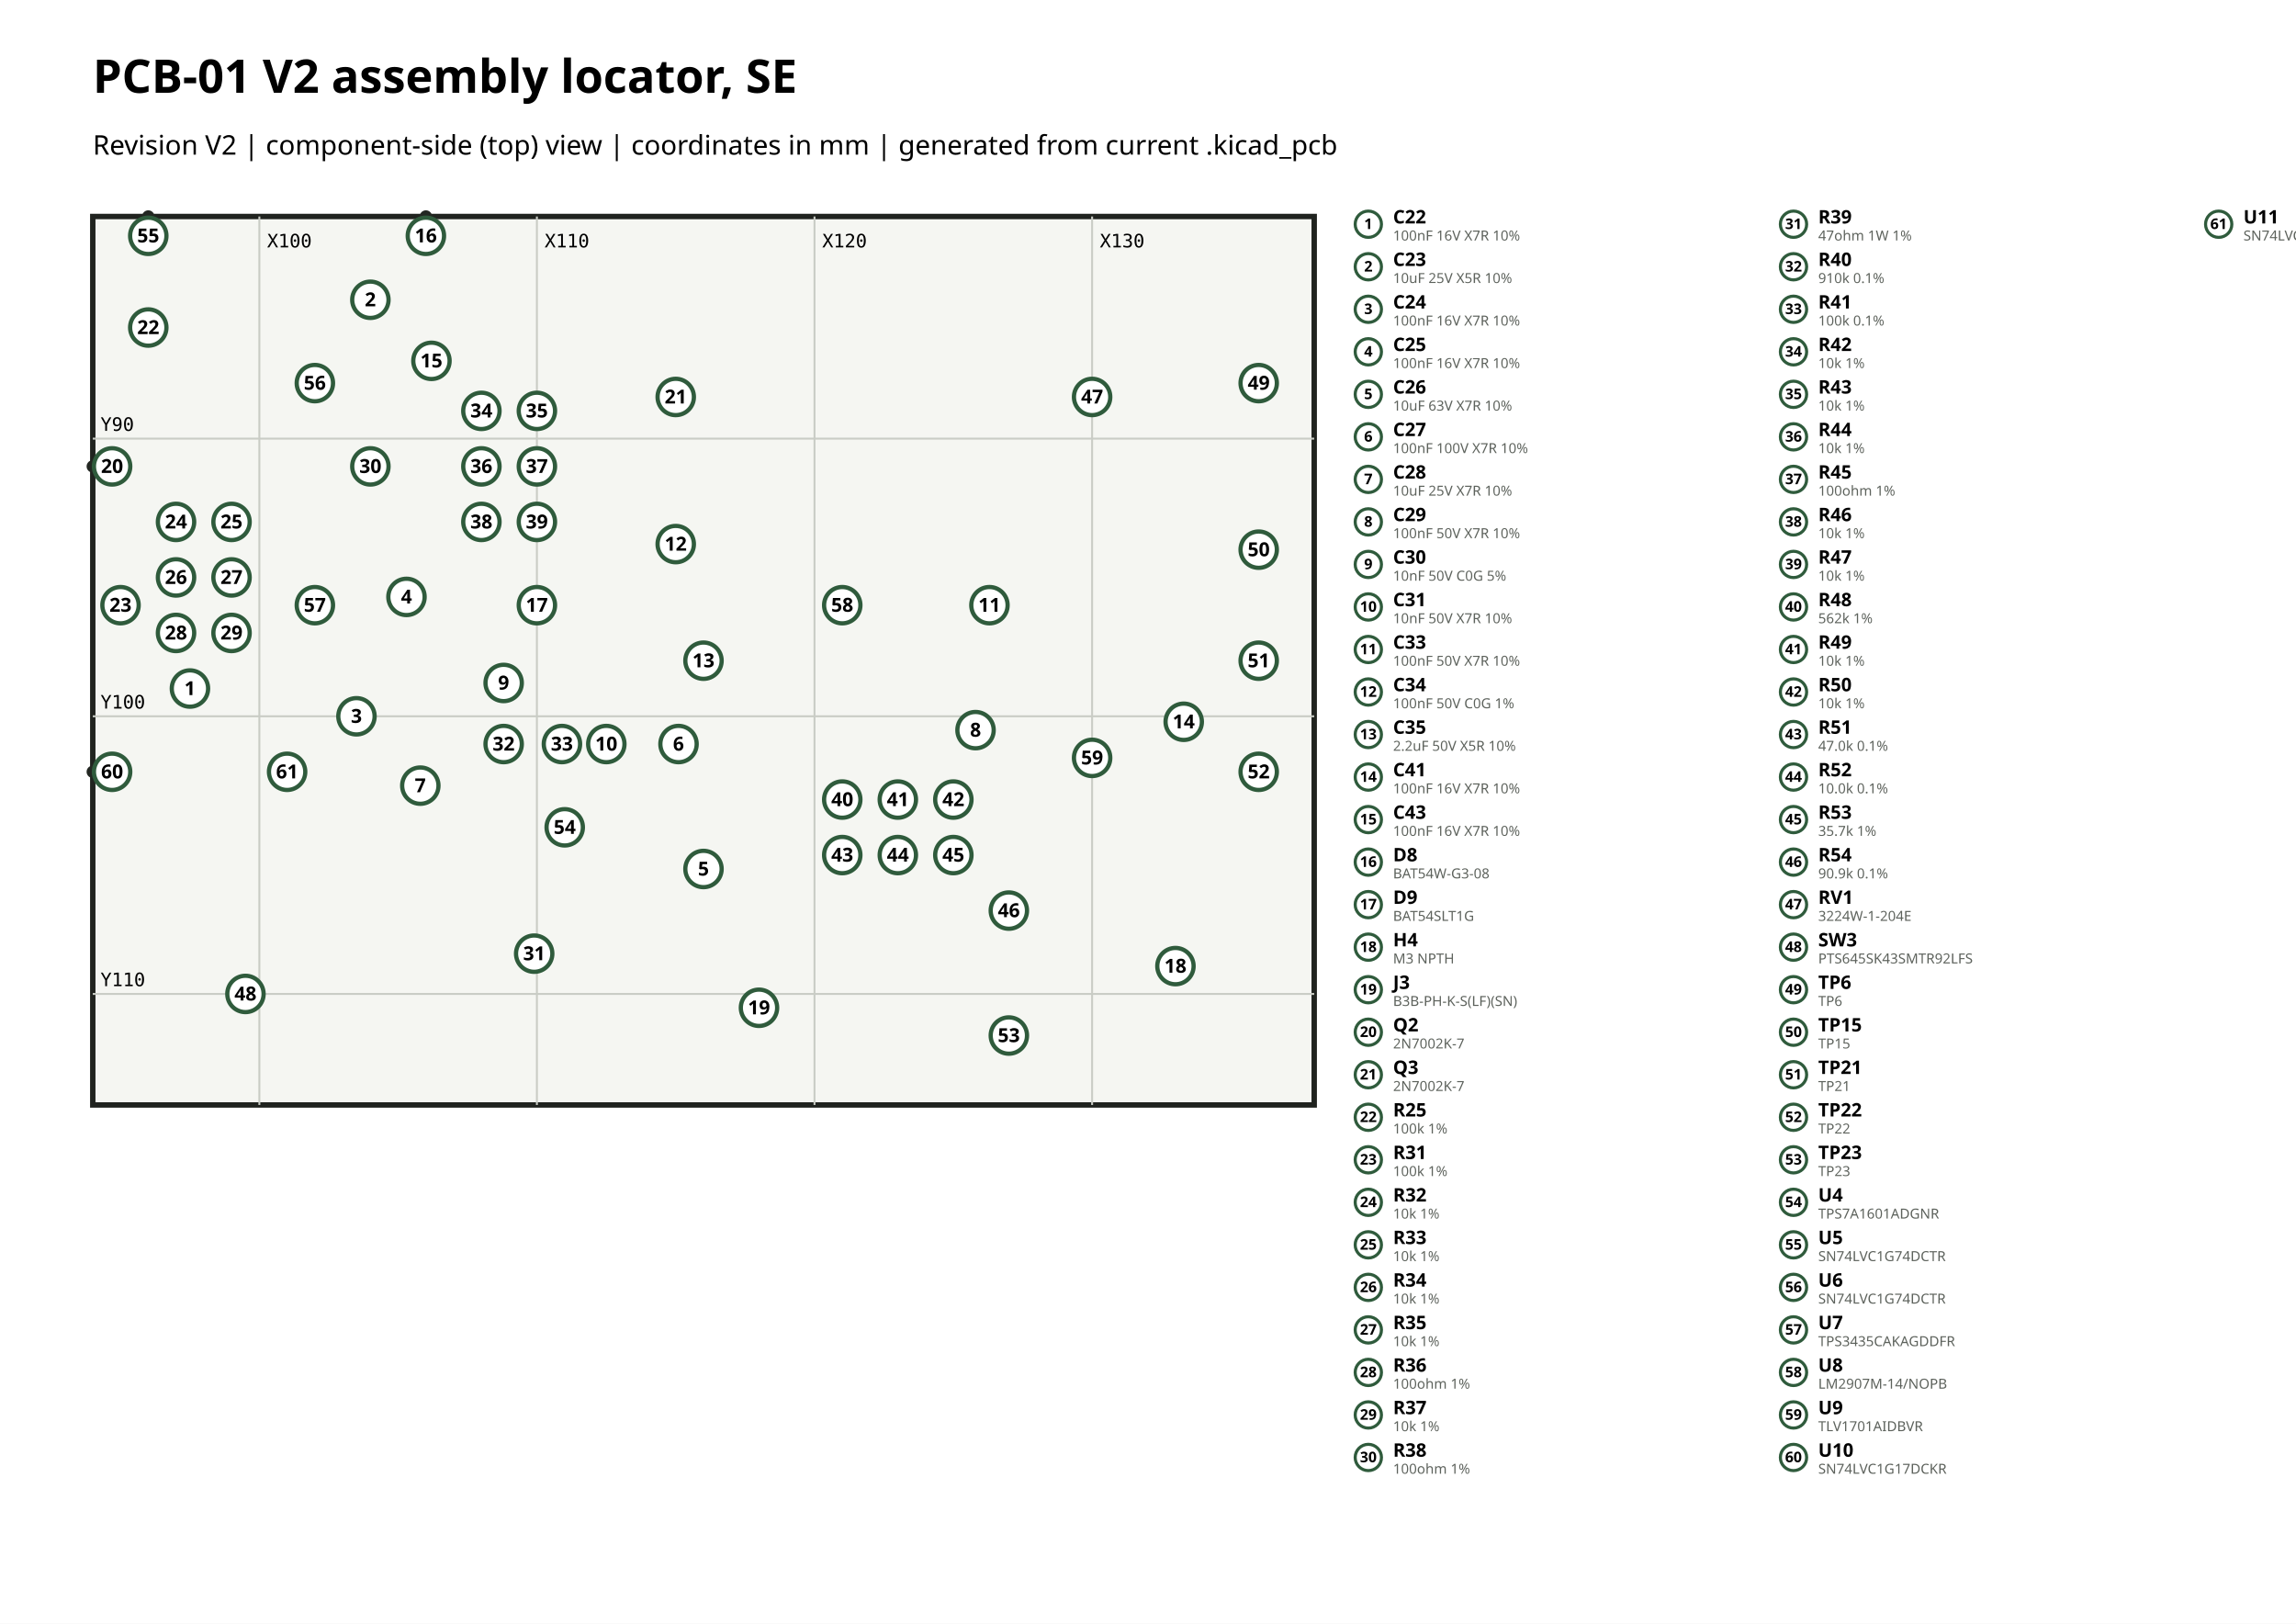
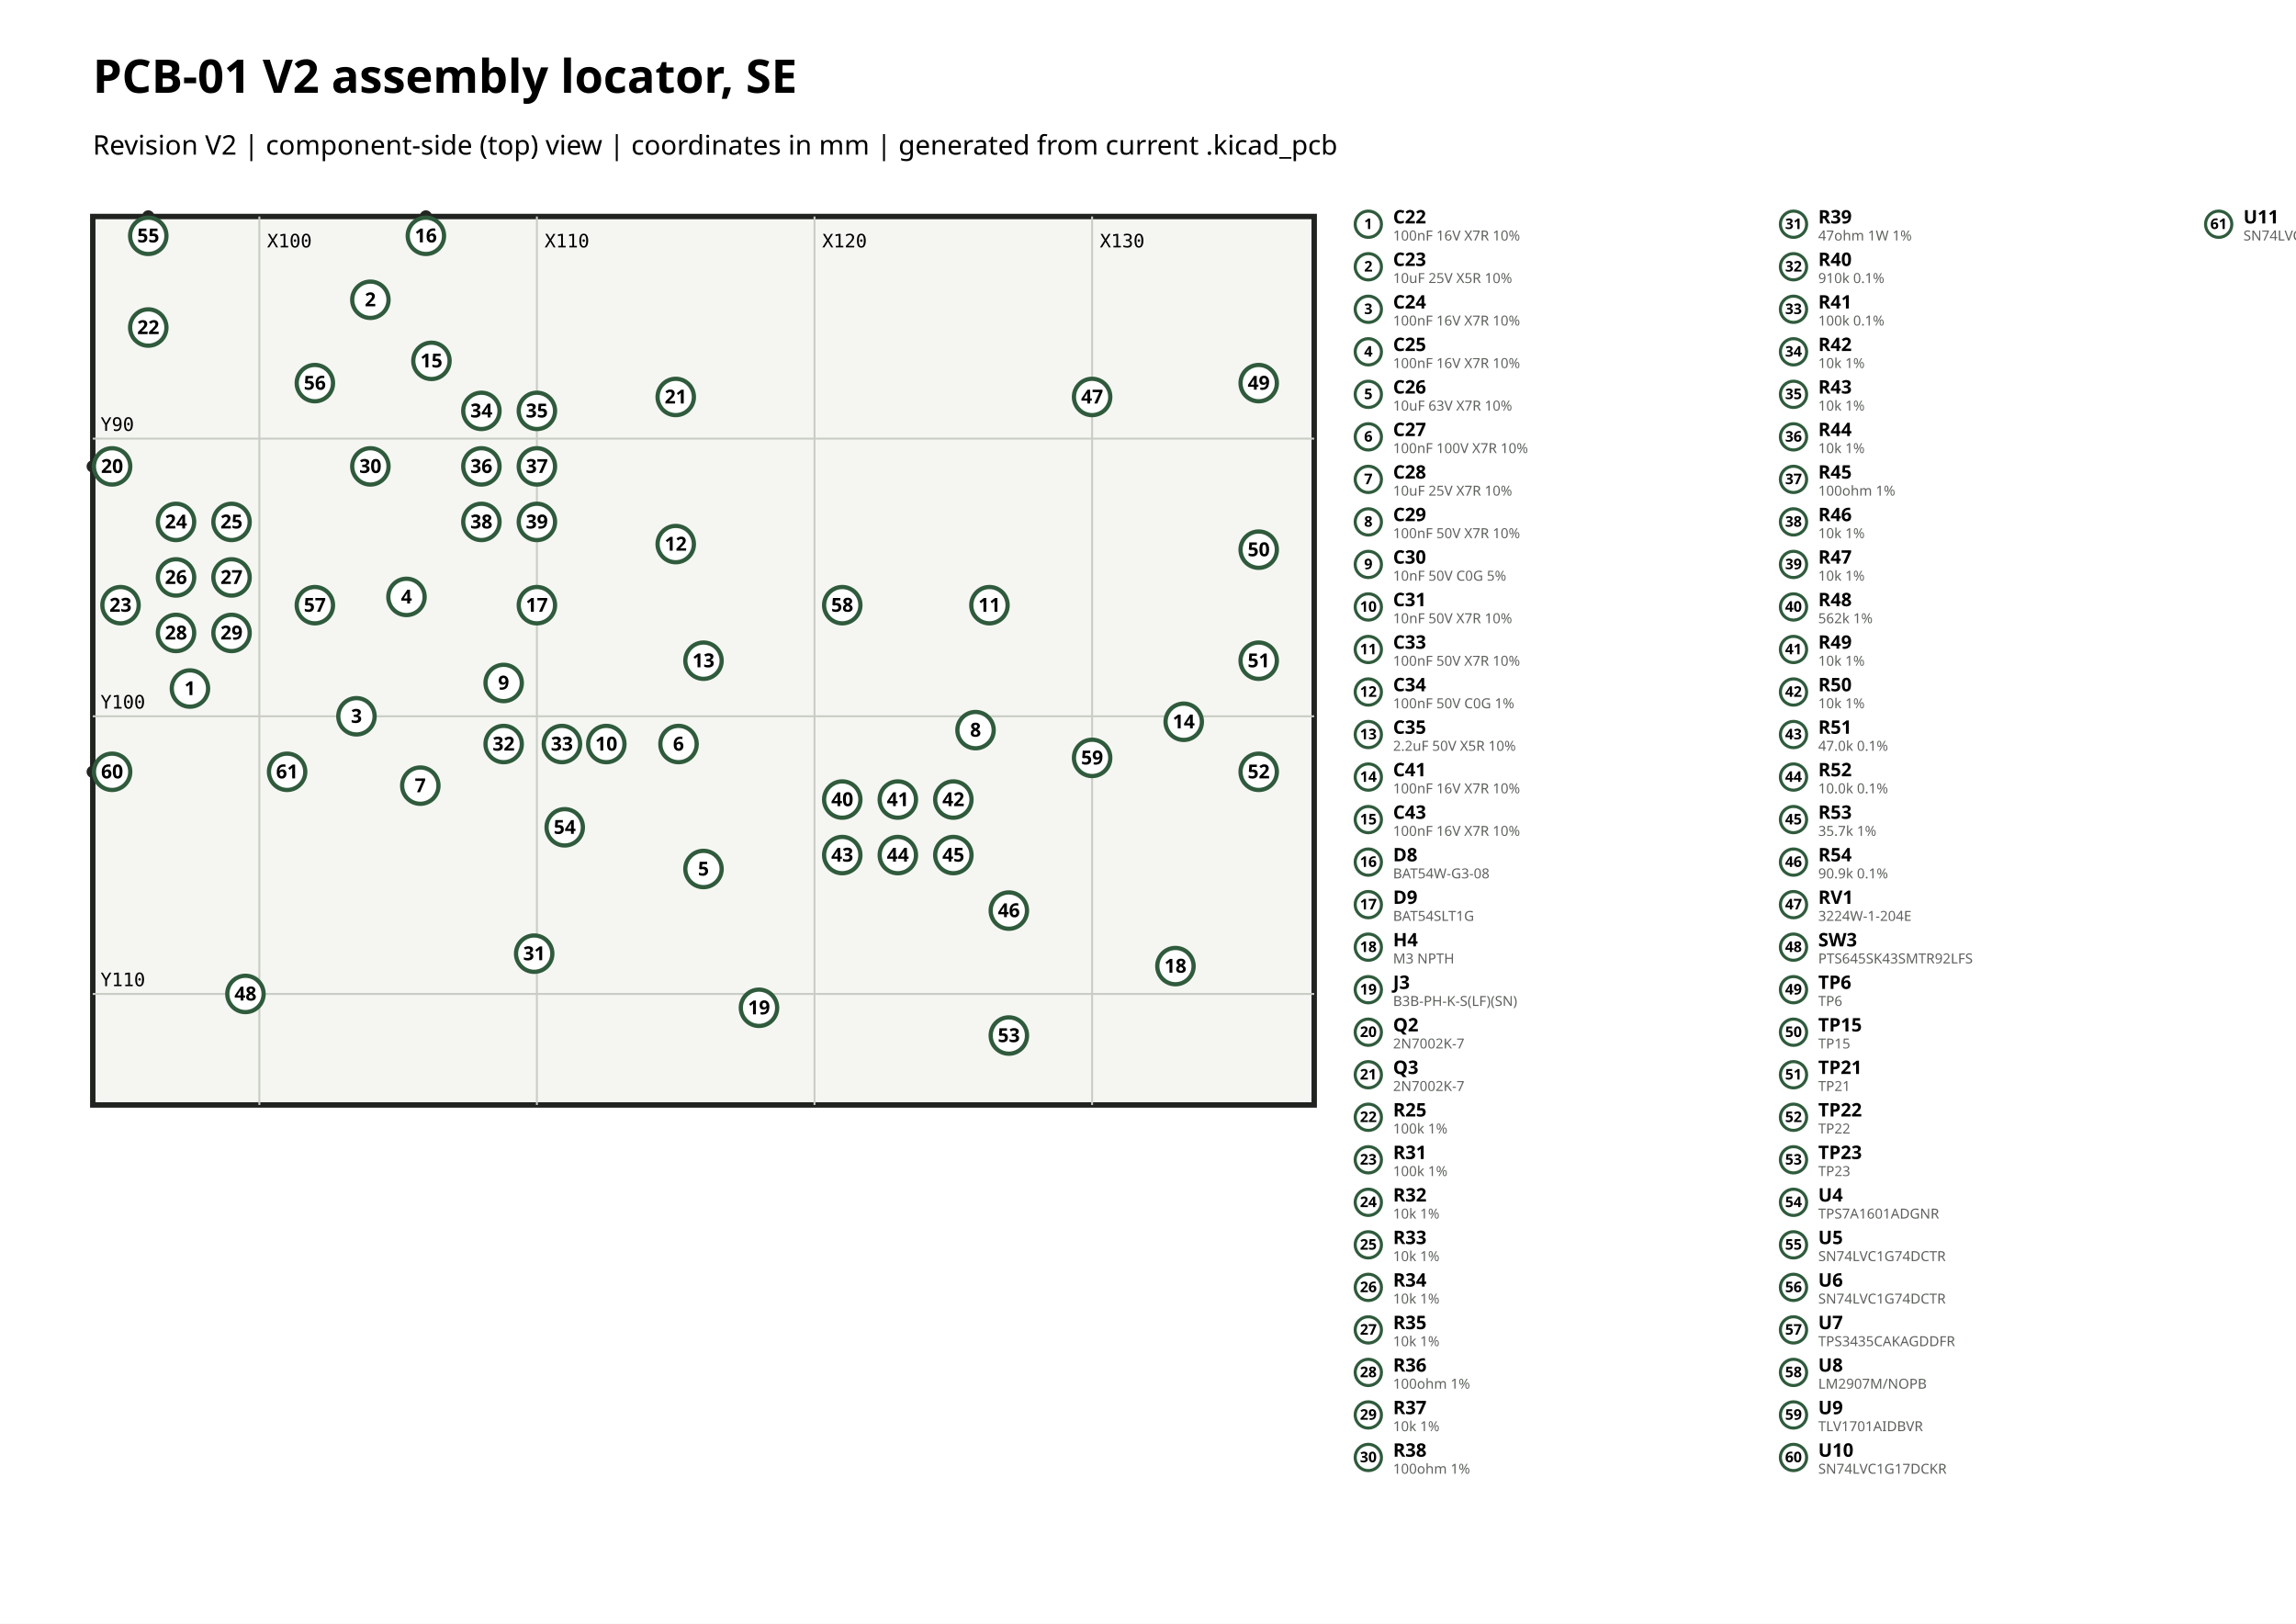
<svg xmlns="http://www.w3.org/2000/svg" width="297.0mm" height="210.0mm" viewBox="0 0 297.0 210.0">
  <rect width="297" height="210" fill="white" />
  <text x="12" y="12" font-family="sans-serif" font-size="6" font-weight="700">PCB-01 V2 assembly locator, SE</text>
  <text x="12" y="20" font-family="sans-serif" font-size="3.5">Revision V2 | component-side (top) view | coordinates in mm | generated from current .kicad_pcb</text>
  <rect x="12.0" y="28.0" width="158.0" height="114.909" fill="#f5f6f2" stroke="#20231f" stroke-width="0.7" />
  <line x1="33.55" y1="28.0" x2="33.55" y2="142.91" stroke="#c9ccc5" stroke-width="0.25" />
  <text x="34.55" y="32.00" font-family="monospace" font-size="2.4">X100</text>
  <line x1="69.45" y1="28.0" x2="69.45" y2="142.91" stroke="#c9ccc5" stroke-width="0.25" />
  <text x="70.45" y="32.00" font-family="monospace" font-size="2.4">X110</text>
  <line x1="105.36" y1="28.0" x2="105.36" y2="142.91" stroke="#c9ccc5" stroke-width="0.25" />
  <text x="106.36" y="32.00" font-family="monospace" font-size="2.4">X120</text>
  <line x1="141.27" y1="28.0" x2="141.27" y2="142.91" stroke="#c9ccc5" stroke-width="0.25" />
  <text x="142.27" y="32.00" font-family="monospace" font-size="2.4">X130</text>
  <line x1="12.0" y1="56.73" x2="170.00" y2="56.73" stroke="#c9ccc5" stroke-width="0.25" />
  <text x="13.00" y="55.73" font-family="monospace" font-size="2.4">Y90</text>
  <line x1="12.0" y1="92.64" x2="170.00" y2="92.64" stroke="#c9ccc5" stroke-width="0.25" />
  <text x="13.00" y="91.64" font-family="monospace" font-size="2.4">Y100</text>
  <line x1="12.0" y1="128.55" x2="170.00" y2="128.55" stroke="#c9ccc5" stroke-width="0.25" />
  <text x="13.00" y="127.55" font-family="monospace" font-size="2.4">Y110</text>
  <circle cx="24.57" cy="89.05" r="0.8" fill="#232722" />
  <circle cx="24.57" cy="89.05" r="2.35" fill="white" stroke="#2f5b3c" stroke-width="0.55" />
  <text x="24.57" y="89.90" text-anchor="middle" font-family="sans-serif" font-size="2.5" font-weight="700">1</text>
  <circle cx="47.91" cy="38.77" r="0.8" fill="#232722" />
  <circle cx="47.91" cy="38.77" r="2.35" fill="white" stroke="#2f5b3c" stroke-width="0.55" />
  <text x="47.91" y="39.62" text-anchor="middle" font-family="sans-serif" font-size="2.5" font-weight="700">2</text>
  <circle cx="46.11" cy="92.64" r="0.8" fill="#232722" />
  <circle cx="46.11" cy="92.64" r="2.35" fill="white" stroke="#2f5b3c" stroke-width="0.55" />
  <text x="46.11" y="93.49" text-anchor="middle" font-family="sans-serif" font-size="2.5" font-weight="700">3</text>
  <circle cx="52.58" cy="77.20" r="0.8" fill="#232722" />
  <circle cx="52.58" cy="77.20" r="2.35" fill="white" stroke="#2f5b3c" stroke-width="0.55" />
  <text x="52.58" y="78.05" text-anchor="middle" font-family="sans-serif" font-size="2.5" font-weight="700">4</text>
  <circle cx="91.00" cy="112.39" r="0.8" fill="#232722" />
  <circle cx="91.00" cy="112.39" r="2.35" fill="white" stroke="#2f5b3c" stroke-width="0.55" />
  <text x="91.00" y="113.24" text-anchor="middle" font-family="sans-serif" font-size="2.5" font-weight="700">5</text>
  <circle cx="87.77" cy="96.23" r="0.8" fill="#232722" />
  <circle cx="87.77" cy="96.23" r="2.35" fill="white" stroke="#2f5b3c" stroke-width="0.55" />
  <text x="87.77" y="97.08" text-anchor="middle" font-family="sans-serif" font-size="2.5" font-weight="700">6</text>
  <circle cx="54.37" cy="101.61" r="0.8" fill="#232722" />
  <circle cx="54.37" cy="101.61" r="2.35" fill="white" stroke="#2f5b3c" stroke-width="0.55" />
  <text x="54.37" y="102.46" text-anchor="middle" font-family="sans-serif" font-size="2.5" font-weight="700">7</text>
  <circle cx="126.19" cy="94.43" r="0.8" fill="#232722" />
  <circle cx="126.19" cy="94.43" r="2.35" fill="white" stroke="#2f5b3c" stroke-width="0.55" />
  <text x="126.19" y="95.28" text-anchor="middle" font-family="sans-serif" font-size="2.5" font-weight="700">8</text>
  <circle cx="65.15" cy="88.33" r="0.8" fill="#232722" />
  <circle cx="65.15" cy="88.33" r="2.35" fill="white" stroke="#2f5b3c" stroke-width="0.55" />
  <text x="65.15" y="89.18" text-anchor="middle" font-family="sans-serif" font-size="2.5" font-weight="700">9</text>
  <circle cx="78.43" cy="96.23" r="0.8" fill="#232722" />
  <circle cx="78.43" cy="96.23" r="2.35" fill="white" stroke="#2f5b3c" stroke-width="0.55" />
  <text x="78.43" y="97.08" text-anchor="middle" font-family="sans-serif" font-size="2.5" font-weight="700">10</text>
  <circle cx="127.99" cy="78.27" r="0.8" fill="#232722" />
  <circle cx="127.99" cy="78.27" r="2.35" fill="white" stroke="#2f5b3c" stroke-width="0.55" />
  <text x="127.99" y="79.12" text-anchor="middle" font-family="sans-serif" font-size="2.5" font-weight="700">11</text>
  <circle cx="87.41" cy="70.37" r="0.8" fill="#232722" />
  <circle cx="87.41" cy="70.37" r="2.35" fill="white" stroke="#2f5b3c" stroke-width="0.55" />
  <text x="87.41" y="71.22" text-anchor="middle" font-family="sans-serif" font-size="2.5" font-weight="700">12</text>
  <circle cx="91.00" cy="85.45" r="0.8" fill="#232722" />
  <circle cx="91.00" cy="85.45" r="2.35" fill="white" stroke="#2f5b3c" stroke-width="0.55" />
  <text x="91.00" y="86.30" text-anchor="middle" font-family="sans-serif" font-size="2.5" font-weight="700">13</text>
  <circle cx="153.12" cy="93.35" r="0.8" fill="#232722" />
  <circle cx="153.12" cy="93.35" r="2.35" fill="white" stroke="#2f5b3c" stroke-width="0.55" />
  <text x="153.12" y="94.20" text-anchor="middle" font-family="sans-serif" font-size="2.5" font-weight="700">14</text>
  <circle cx="55.81" cy="46.67" r="0.8" fill="#232722" />
  <circle cx="55.81" cy="46.67" r="2.35" fill="white" stroke="#2f5b3c" stroke-width="0.55" />
  <text x="55.81" y="47.52" text-anchor="middle" font-family="sans-serif" font-size="2.5" font-weight="700">15</text>
  <circle cx="55.09" cy="28.00" r="0.8" fill="#232722" />
  <line x1="55.09" y1="28.00" x2="55.09" y2="30.50" stroke="#657064" stroke-width="0.35" />
  <circle cx="55.09" cy="30.50" r="2.35" fill="white" stroke="#2f5b3c" stroke-width="0.55" />
  <text x="55.09" y="31.35" text-anchor="middle" font-family="sans-serif" font-size="2.5" font-weight="700">16</text>
  <circle cx="69.45" cy="78.27" r="0.8" fill="#232722" />
  <circle cx="69.45" cy="78.27" r="2.35" fill="white" stroke="#2f5b3c" stroke-width="0.55" />
  <text x="69.45" y="79.12" text-anchor="middle" font-family="sans-serif" font-size="2.5" font-weight="700">17</text>
  <circle cx="152.05" cy="124.95" r="0.8" fill="#232722" />
  <circle cx="152.05" cy="124.95" r="2.35" fill="white" stroke="#2f5b3c" stroke-width="0.55" />
  <text x="152.05" y="125.80" text-anchor="middle" font-family="sans-serif" font-size="2.5" font-weight="700">18</text>
  <circle cx="98.18" cy="130.34" r="0.8" fill="#232722" />
  <circle cx="98.18" cy="130.34" r="2.35" fill="white" stroke="#2f5b3c" stroke-width="0.55" />
  <text x="98.18" y="131.19" text-anchor="middle" font-family="sans-serif" font-size="2.5" font-weight="700">19</text>
  <circle cx="12.00" cy="60.32" r="0.8" fill="#232722" />
  <line x1="12.00" y1="60.32" x2="14.50" y2="60.32" stroke="#657064" stroke-width="0.35" />
  <circle cx="14.50" cy="60.32" r="2.35" fill="white" stroke="#2f5b3c" stroke-width="0.55" />
  <text x="14.50" y="61.17" text-anchor="middle" font-family="sans-serif" font-size="2.5" font-weight="700">20</text>
  <circle cx="87.41" cy="51.34" r="0.8" fill="#232722" />
  <circle cx="87.41" cy="51.34" r="2.35" fill="white" stroke="#2f5b3c" stroke-width="0.55" />
  <text x="87.41" y="52.19" text-anchor="middle" font-family="sans-serif" font-size="2.5" font-weight="700">21</text>
  <circle cx="19.18" cy="42.36" r="0.8" fill="#232722" />
  <circle cx="19.18" cy="42.36" r="2.35" fill="white" stroke="#2f5b3c" stroke-width="0.55" />
  <text x="19.18" y="43.21" text-anchor="middle" font-family="sans-serif" font-size="2.5" font-weight="700">22</text>
  <circle cx="15.59" cy="78.27" r="0.8" fill="#232722" />
  <circle cx="15.59" cy="78.27" r="2.35" fill="white" stroke="#2f5b3c" stroke-width="0.55" />
  <text x="15.59" y="79.12" text-anchor="middle" font-family="sans-serif" font-size="2.5" font-weight="700">23</text>
  <circle cx="22.77" cy="67.50" r="0.8" fill="#232722" />
  <circle cx="22.77" cy="67.50" r="2.35" fill="white" stroke="#2f5b3c" stroke-width="0.55" />
  <text x="22.77" y="68.35" text-anchor="middle" font-family="sans-serif" font-size="2.5" font-weight="700">24</text>
  <circle cx="29.95" cy="67.50" r="0.8" fill="#232722" />
  <circle cx="29.95" cy="67.50" r="2.35" fill="white" stroke="#2f5b3c" stroke-width="0.55" />
  <text x="29.95" y="68.35" text-anchor="middle" font-family="sans-serif" font-size="2.5" font-weight="700">25</text>
  <circle cx="22.77" cy="74.68" r="0.8" fill="#232722" />
  <circle cx="22.77" cy="74.68" r="2.35" fill="white" stroke="#2f5b3c" stroke-width="0.55" />
  <text x="22.77" y="75.53" text-anchor="middle" font-family="sans-serif" font-size="2.5" font-weight="700">26</text>
  <circle cx="29.95" cy="74.68" r="0.8" fill="#232722" />
  <circle cx="29.95" cy="74.68" r="2.35" fill="white" stroke="#2f5b3c" stroke-width="0.55" />
  <text x="29.95" y="75.53" text-anchor="middle" font-family="sans-serif" font-size="2.5" font-weight="700">27</text>
  <circle cx="22.77" cy="81.86" r="0.8" fill="#232722" />
  <circle cx="22.77" cy="81.86" r="2.35" fill="white" stroke="#2f5b3c" stroke-width="0.55" />
  <text x="22.77" y="82.71" text-anchor="middle" font-family="sans-serif" font-size="2.5" font-weight="700">28</text>
  <circle cx="29.95" cy="81.86" r="0.8" fill="#232722" />
  <circle cx="29.95" cy="81.86" r="2.35" fill="white" stroke="#2f5b3c" stroke-width="0.55" />
  <text x="29.95" y="82.71" text-anchor="middle" font-family="sans-serif" font-size="2.5" font-weight="700">29</text>
  <circle cx="47.91" cy="60.32" r="0.8" fill="#232722" />
  <circle cx="47.91" cy="60.32" r="2.35" fill="white" stroke="#2f5b3c" stroke-width="0.55" />
  <text x="47.91" y="61.17" text-anchor="middle" font-family="sans-serif" font-size="2.5" font-weight="700">30</text>
  <circle cx="69.10" cy="123.34" r="0.8" fill="#232722" />
  <circle cx="69.10" cy="123.34" r="2.35" fill="white" stroke="#2f5b3c" stroke-width="0.55" />
  <text x="69.10" y="124.19" text-anchor="middle" font-family="sans-serif" font-size="2.5" font-weight="700">31</text>
  <circle cx="65.15" cy="96.23" r="0.8" fill="#232722" />
  <circle cx="65.15" cy="96.23" r="2.35" fill="white" stroke="#2f5b3c" stroke-width="0.55" />
  <text x="65.15" y="97.08" text-anchor="middle" font-family="sans-serif" font-size="2.5" font-weight="700">32</text>
  <circle cx="72.69" cy="96.23" r="0.8" fill="#232722" />
  <circle cx="72.69" cy="96.23" r="2.35" fill="white" stroke="#2f5b3c" stroke-width="0.55" />
  <text x="72.69" y="97.08" text-anchor="middle" font-family="sans-serif" font-size="2.5" font-weight="700">33</text>
  <circle cx="62.27" cy="53.14" r="0.8" fill="#232722" />
  <circle cx="62.27" cy="53.14" r="2.35" fill="white" stroke="#2f5b3c" stroke-width="0.55" />
  <text x="62.27" y="53.99" text-anchor="middle" font-family="sans-serif" font-size="2.5" font-weight="700">34</text>
  <circle cx="69.45" cy="53.14" r="0.8" fill="#232722" />
  <circle cx="69.45" cy="53.14" r="2.35" fill="white" stroke="#2f5b3c" stroke-width="0.55" />
  <text x="69.45" y="53.99" text-anchor="middle" font-family="sans-serif" font-size="2.5" font-weight="700">35</text>
  <circle cx="62.27" cy="60.32" r="0.8" fill="#232722" />
  <circle cx="62.27" cy="60.32" r="2.35" fill="white" stroke="#2f5b3c" stroke-width="0.55" />
  <text x="62.27" y="61.17" text-anchor="middle" font-family="sans-serif" font-size="2.5" font-weight="700">36</text>
  <circle cx="69.45" cy="60.32" r="0.8" fill="#232722" />
  <circle cx="69.45" cy="60.32" r="2.35" fill="white" stroke="#2f5b3c" stroke-width="0.55" />
  <text x="69.45" y="61.17" text-anchor="middle" font-family="sans-serif" font-size="2.5" font-weight="700">37</text>
  <circle cx="62.27" cy="67.50" r="0.8" fill="#232722" />
  <circle cx="62.27" cy="67.50" r="2.35" fill="white" stroke="#2f5b3c" stroke-width="0.55" />
  <text x="62.27" y="68.35" text-anchor="middle" font-family="sans-serif" font-size="2.5" font-weight="700">38</text>
  <circle cx="69.45" cy="67.50" r="0.8" fill="#232722" />
  <circle cx="69.45" cy="67.50" r="2.35" fill="white" stroke="#2f5b3c" stroke-width="0.55" />
  <text x="69.45" y="68.35" text-anchor="middle" font-family="sans-serif" font-size="2.5" font-weight="700">39</text>
  <circle cx="108.95" cy="103.41" r="0.8" fill="#232722" />
  <circle cx="108.95" cy="103.41" r="2.35" fill="white" stroke="#2f5b3c" stroke-width="0.55" />
  <text x="108.95" y="104.26" text-anchor="middle" font-family="sans-serif" font-size="2.5" font-weight="700">40</text>
  <circle cx="116.14" cy="103.41" r="0.8" fill="#232722" />
  <circle cx="116.14" cy="103.41" r="2.35" fill="white" stroke="#2f5b3c" stroke-width="0.55" />
  <text x="116.14" y="104.26" text-anchor="middle" font-family="sans-serif" font-size="2.5" font-weight="700">41</text>
  <circle cx="123.32" cy="103.41" r="0.8" fill="#232722" />
  <circle cx="123.32" cy="103.41" r="2.35" fill="white" stroke="#2f5b3c" stroke-width="0.55" />
  <text x="123.32" y="104.26" text-anchor="middle" font-family="sans-serif" font-size="2.5" font-weight="700">42</text>
  <circle cx="108.95" cy="110.59" r="0.8" fill="#232722" />
  <circle cx="108.95" cy="110.59" r="2.35" fill="white" stroke="#2f5b3c" stroke-width="0.55" />
  <text x="108.95" y="111.44" text-anchor="middle" font-family="sans-serif" font-size="2.5" font-weight="700">43</text>
  <circle cx="116.14" cy="110.59" r="0.8" fill="#232722" />
  <circle cx="116.14" cy="110.59" r="2.35" fill="white" stroke="#2f5b3c" stroke-width="0.55" />
  <text x="116.14" y="111.44" text-anchor="middle" font-family="sans-serif" font-size="2.5" font-weight="700">44</text>
  <circle cx="123.32" cy="110.59" r="0.8" fill="#232722" />
  <circle cx="123.32" cy="110.59" r="2.35" fill="white" stroke="#2f5b3c" stroke-width="0.55" />
  <text x="123.32" y="111.44" text-anchor="middle" font-family="sans-serif" font-size="2.5" font-weight="700">45</text>
  <circle cx="130.50" cy="117.77" r="0.8" fill="#232722" />
  <circle cx="130.50" cy="117.77" r="2.35" fill="white" stroke="#2f5b3c" stroke-width="0.55" />
  <text x="130.50" y="118.62" text-anchor="middle" font-family="sans-serif" font-size="2.5" font-weight="700">46</text>
  <circle cx="141.27" cy="51.34" r="0.8" fill="#232722" />
  <circle cx="141.27" cy="51.34" r="2.35" fill="white" stroke="#2f5b3c" stroke-width="0.55" />
  <text x="141.27" y="52.19" text-anchor="middle" font-family="sans-serif" font-size="2.5" font-weight="700">47</text>
  <circle cx="31.75" cy="128.55" r="0.8" fill="#232722" />
  <circle cx="31.75" cy="128.55" r="2.35" fill="white" stroke="#2f5b3c" stroke-width="0.55" />
  <text x="31.75" y="129.40" text-anchor="middle" font-family="sans-serif" font-size="2.5" font-weight="700">48</text>
  <circle cx="162.82" cy="49.55" r="0.8" fill="#232722" />
  <circle cx="162.82" cy="49.55" r="2.35" fill="white" stroke="#2f5b3c" stroke-width="0.55" />
  <text x="162.82" y="50.40" text-anchor="middle" font-family="sans-serif" font-size="2.5" font-weight="700">49</text>
  <circle cx="162.82" cy="71.09" r="0.8" fill="#232722" />
  <circle cx="162.82" cy="71.09" r="2.35" fill="white" stroke="#2f5b3c" stroke-width="0.55" />
  <text x="162.82" y="71.94" text-anchor="middle" font-family="sans-serif" font-size="2.5" font-weight="700">50</text>
  <circle cx="162.82" cy="85.45" r="0.8" fill="#232722" />
  <circle cx="162.82" cy="85.45" r="2.35" fill="white" stroke="#2f5b3c" stroke-width="0.55" />
  <text x="162.82" y="86.30" text-anchor="middle" font-family="sans-serif" font-size="2.5" font-weight="700">51</text>
  <circle cx="162.82" cy="99.82" r="0.8" fill="#232722" />
  <circle cx="162.82" cy="99.82" r="2.35" fill="white" stroke="#2f5b3c" stroke-width="0.55" />
  <text x="162.82" y="100.67" text-anchor="middle" font-family="sans-serif" font-size="2.5" font-weight="700">52</text>
  <circle cx="130.50" cy="133.93" r="0.8" fill="#232722" />
  <circle cx="130.50" cy="133.93" r="2.35" fill="white" stroke="#2f5b3c" stroke-width="0.55" />
  <text x="130.50" y="134.78" text-anchor="middle" font-family="sans-serif" font-size="2.5" font-weight="700">53</text>
  <circle cx="73.05" cy="107.00" r="0.8" fill="#232722" />
  <circle cx="73.05" cy="107.00" r="2.35" fill="white" stroke="#2f5b3c" stroke-width="0.55" />
  <text x="73.05" y="107.85" text-anchor="middle" font-family="sans-serif" font-size="2.5" font-weight="700">54</text>
  <circle cx="19.18" cy="28.00" r="0.8" fill="#232722" />
  <line x1="19.18" y1="28.00" x2="19.18" y2="30.50" stroke="#657064" stroke-width="0.35" />
  <circle cx="19.18" cy="30.50" r="2.35" fill="white" stroke="#2f5b3c" stroke-width="0.55" />
  <text x="19.18" y="31.35" text-anchor="middle" font-family="sans-serif" font-size="2.5" font-weight="700">55</text>
  <circle cx="40.73" cy="49.55" r="0.8" fill="#232722" />
  <circle cx="40.73" cy="49.55" r="2.35" fill="white" stroke="#2f5b3c" stroke-width="0.55" />
  <text x="40.73" y="50.40" text-anchor="middle" font-family="sans-serif" font-size="2.5" font-weight="700">56</text>
  <circle cx="40.73" cy="78.27" r="0.8" fill="#232722" />
  <circle cx="40.73" cy="78.27" r="2.35" fill="white" stroke="#2f5b3c" stroke-width="0.55" />
  <text x="40.73" y="79.12" text-anchor="middle" font-family="sans-serif" font-size="2.5" font-weight="700">57</text>
  <circle cx="108.95" cy="78.27" r="0.8" fill="#232722" />
  <circle cx="108.95" cy="78.27" r="2.35" fill="white" stroke="#2f5b3c" stroke-width="0.55" />
  <text x="108.95" y="79.12" text-anchor="middle" font-family="sans-serif" font-size="2.5" font-weight="700">58</text>
  <circle cx="141.27" cy="98.02" r="0.8" fill="#232722" />
  <circle cx="141.27" cy="98.02" r="2.35" fill="white" stroke="#2f5b3c" stroke-width="0.55" />
  <text x="141.27" y="98.87" text-anchor="middle" font-family="sans-serif" font-size="2.5" font-weight="700">59</text>
  <circle cx="12.00" cy="99.82" r="0.8" fill="#232722" />
  <line x1="12.00" y1="99.82" x2="14.50" y2="99.82" stroke="#657064" stroke-width="0.35" />
  <circle cx="14.50" cy="99.82" r="2.35" fill="white" stroke="#2f5b3c" stroke-width="0.55" />
  <text x="14.50" y="100.67" text-anchor="middle" font-family="sans-serif" font-size="2.5" font-weight="700">60</text>
  <circle cx="37.14" cy="99.82" r="0.8" fill="#232722" />
  <circle cx="37.14" cy="99.82" r="2.35" fill="white" stroke="#2f5b3c" stroke-width="0.55" />
  <text x="37.14" y="100.67" text-anchor="middle" font-family="sans-serif" font-size="2.5" font-weight="700">61</text>
  <circle cx="177.0" cy="29.0" r="1.7" fill="white" stroke="#2f5b3c" stroke-width="0.4" />
  <text x="177.0" y="29.62" text-anchor="middle" font-family="sans-serif" font-size="1.9" font-weight="700">1</text>
  <text x="180.2" y="28.9" font-family="sans-serif" font-size="2.4" font-weight="700">C22</text>
  <text x="180.2" y="31.1" font-family="sans-serif" font-size="1.8" fill="#5d625c">100nF 16V X7R 10%</text>
  <circle cx="177.0" cy="34.5" r="1.7" fill="white" stroke="#2f5b3c" stroke-width="0.4" />
  <text x="177.0" y="35.12" text-anchor="middle" font-family="sans-serif" font-size="1.9" font-weight="700">2</text>
  <text x="180.2" y="34.4" font-family="sans-serif" font-size="2.4" font-weight="700">C23</text>
  <text x="180.2" y="36.6" font-family="sans-serif" font-size="1.8" fill="#5d625c">10uF 25V X5R 10%</text>
  <circle cx="177.0" cy="40.0" r="1.7" fill="white" stroke="#2f5b3c" stroke-width="0.4" />
  <text x="177.0" y="40.62" text-anchor="middle" font-family="sans-serif" font-size="1.9" font-weight="700">3</text>
  <text x="180.2" y="39.9" font-family="sans-serif" font-size="2.4" font-weight="700">C24</text>
  <text x="180.2" y="42.1" font-family="sans-serif" font-size="1.8" fill="#5d625c">100nF 16V X7R 10%</text>
  <circle cx="177.0" cy="45.5" r="1.7" fill="white" stroke="#2f5b3c" stroke-width="0.4" />
  <text x="177.0" y="46.12" text-anchor="middle" font-family="sans-serif" font-size="1.9" font-weight="700">4</text>
  <text x="180.2" y="45.4" font-family="sans-serif" font-size="2.4" font-weight="700">C25</text>
  <text x="180.2" y="47.6" font-family="sans-serif" font-size="1.8" fill="#5d625c">100nF 16V X7R 10%</text>
  <circle cx="177.0" cy="51.0" r="1.7" fill="white" stroke="#2f5b3c" stroke-width="0.4" />
  <text x="177.0" y="51.62" text-anchor="middle" font-family="sans-serif" font-size="1.9" font-weight="700">5</text>
  <text x="180.2" y="50.9" font-family="sans-serif" font-size="2.4" font-weight="700">C26</text>
  <text x="180.2" y="53.1" font-family="sans-serif" font-size="1.8" fill="#5d625c">10uF 63V X7R 10%</text>
  <circle cx="177.0" cy="56.5" r="1.7" fill="white" stroke="#2f5b3c" stroke-width="0.4" />
  <text x="177.0" y="57.12" text-anchor="middle" font-family="sans-serif" font-size="1.9" font-weight="700">6</text>
  <text x="180.2" y="56.4" font-family="sans-serif" font-size="2.4" font-weight="700">C27</text>
  <text x="180.2" y="58.6" font-family="sans-serif" font-size="1.8" fill="#5d625c">100nF 100V X7R 10%</text>
  <circle cx="177.0" cy="62.0" r="1.7" fill="white" stroke="#2f5b3c" stroke-width="0.4" />
  <text x="177.0" y="62.62" text-anchor="middle" font-family="sans-serif" font-size="1.9" font-weight="700">7</text>
  <text x="180.2" y="61.9" font-family="sans-serif" font-size="2.4" font-weight="700">C28</text>
  <text x="180.2" y="64.1" font-family="sans-serif" font-size="1.8" fill="#5d625c">10uF 25V X7R 10%</text>
  <circle cx="177.0" cy="67.5" r="1.7" fill="white" stroke="#2f5b3c" stroke-width="0.4" />
  <text x="177.0" y="68.12" text-anchor="middle" font-family="sans-serif" font-size="1.9" font-weight="700">8</text>
  <text x="180.2" y="67.4" font-family="sans-serif" font-size="2.4" font-weight="700">C29</text>
  <text x="180.2" y="69.6" font-family="sans-serif" font-size="1.8" fill="#5d625c">100nF 50V X7R 10%</text>
  <circle cx="177.0" cy="73.0" r="1.7" fill="white" stroke="#2f5b3c" stroke-width="0.4" />
  <text x="177.0" y="73.62" text-anchor="middle" font-family="sans-serif" font-size="1.9" font-weight="700">9</text>
  <text x="180.2" y="72.9" font-family="sans-serif" font-size="2.4" font-weight="700">C30</text>
  <text x="180.2" y="75.1" font-family="sans-serif" font-size="1.8" fill="#5d625c">10nF 50V C0G 5%</text>
  <circle cx="177.0" cy="78.5" r="1.7" fill="white" stroke="#2f5b3c" stroke-width="0.4" />
  <text x="177.0" y="79.12" text-anchor="middle" font-family="sans-serif" font-size="1.9" font-weight="700">10</text>
  <text x="180.2" y="78.4" font-family="sans-serif" font-size="2.4" font-weight="700">C31</text>
  <text x="180.2" y="80.6" font-family="sans-serif" font-size="1.8" fill="#5d625c">10nF 50V X7R 10%</text>
  <circle cx="177.0" cy="84.0" r="1.7" fill="white" stroke="#2f5b3c" stroke-width="0.4" />
  <text x="177.0" y="84.62" text-anchor="middle" font-family="sans-serif" font-size="1.9" font-weight="700">11</text>
  <text x="180.2" y="83.9" font-family="sans-serif" font-size="2.4" font-weight="700">C33</text>
  <text x="180.2" y="86.1" font-family="sans-serif" font-size="1.8" fill="#5d625c">100nF 50V X7R 10%</text>
  <circle cx="177.0" cy="89.5" r="1.7" fill="white" stroke="#2f5b3c" stroke-width="0.4" />
  <text x="177.0" y="90.12" text-anchor="middle" font-family="sans-serif" font-size="1.9" font-weight="700">12</text>
  <text x="180.2" y="89.4" font-family="sans-serif" font-size="2.4" font-weight="700">C34</text>
  <text x="180.2" y="91.6" font-family="sans-serif" font-size="1.8" fill="#5d625c">100nF 50V C0G 1%</text>
  <circle cx="177.0" cy="95.0" r="1.7" fill="white" stroke="#2f5b3c" stroke-width="0.4" />
  <text x="177.0" y="95.62" text-anchor="middle" font-family="sans-serif" font-size="1.9" font-weight="700">13</text>
  <text x="180.2" y="94.9" font-family="sans-serif" font-size="2.4" font-weight="700">C35</text>
  <text x="180.2" y="97.1" font-family="sans-serif" font-size="1.8" fill="#5d625c">2.2uF 50V X5R 10%</text>
  <circle cx="177.0" cy="100.5" r="1.7" fill="white" stroke="#2f5b3c" stroke-width="0.4" />
  <text x="177.0" y="101.12" text-anchor="middle" font-family="sans-serif" font-size="1.9" font-weight="700">14</text>
  <text x="180.2" y="100.4" font-family="sans-serif" font-size="2.4" font-weight="700">C41</text>
  <text x="180.2" y="102.6" font-family="sans-serif" font-size="1.8" fill="#5d625c">100nF 16V X7R 10%</text>
  <circle cx="177.0" cy="106.0" r="1.7" fill="white" stroke="#2f5b3c" stroke-width="0.4" />
  <text x="177.0" y="106.62" text-anchor="middle" font-family="sans-serif" font-size="1.9" font-weight="700">15</text>
  <text x="180.2" y="105.9" font-family="sans-serif" font-size="2.4" font-weight="700">C43</text>
  <text x="180.2" y="108.1" font-family="sans-serif" font-size="1.8" fill="#5d625c">100nF 16V X7R 10%</text>
  <circle cx="177.0" cy="111.5" r="1.7" fill="white" stroke="#2f5b3c" stroke-width="0.4" />
  <text x="177.0" y="112.12" text-anchor="middle" font-family="sans-serif" font-size="1.9" font-weight="700">16</text>
  <text x="180.2" y="111.4" font-family="sans-serif" font-size="2.4" font-weight="700">D8</text>
  <text x="180.2" y="113.6" font-family="sans-serif" font-size="1.8" fill="#5d625c">BAT54W-G3-08</text>
  <circle cx="177.0" cy="117.0" r="1.7" fill="white" stroke="#2f5b3c" stroke-width="0.4" />
  <text x="177.0" y="117.62" text-anchor="middle" font-family="sans-serif" font-size="1.9" font-weight="700">17</text>
  <text x="180.2" y="116.9" font-family="sans-serif" font-size="2.4" font-weight="700">D9</text>
  <text x="180.2" y="119.1" font-family="sans-serif" font-size="1.8" fill="#5d625c">BAT54SLT1G</text>
  <circle cx="177.0" cy="122.5" r="1.7" fill="white" stroke="#2f5b3c" stroke-width="0.4" />
  <text x="177.0" y="123.12" text-anchor="middle" font-family="sans-serif" font-size="1.9" font-weight="700">18</text>
  <text x="180.2" y="122.4" font-family="sans-serif" font-size="2.4" font-weight="700">H4</text>
  <text x="180.2" y="124.6" font-family="sans-serif" font-size="1.8" fill="#5d625c">M3 NPTH</text>
  <circle cx="177.0" cy="128.0" r="1.7" fill="white" stroke="#2f5b3c" stroke-width="0.4" />
  <text x="177.0" y="128.62" text-anchor="middle" font-family="sans-serif" font-size="1.9" font-weight="700">19</text>
  <text x="180.2" y="127.9" font-family="sans-serif" font-size="2.4" font-weight="700">J3</text>
  <text x="180.2" y="130.1" font-family="sans-serif" font-size="1.8" fill="#5d625c">B3B-PH-K-S(LF)(SN)</text>
  <circle cx="177.0" cy="133.5" r="1.7" fill="white" stroke="#2f5b3c" stroke-width="0.4" />
  <text x="177.0" y="134.12" text-anchor="middle" font-family="sans-serif" font-size="1.9" font-weight="700">20</text>
  <text x="180.2" y="133.4" font-family="sans-serif" font-size="2.4" font-weight="700">Q2</text>
  <text x="180.2" y="135.6" font-family="sans-serif" font-size="1.8" fill="#5d625c">2N7002K-7</text>
  <circle cx="177.0" cy="139.0" r="1.7" fill="white" stroke="#2f5b3c" stroke-width="0.4" />
  <text x="177.0" y="139.62" text-anchor="middle" font-family="sans-serif" font-size="1.9" font-weight="700">21</text>
  <text x="180.2" y="138.9" font-family="sans-serif" font-size="2.4" font-weight="700">Q3</text>
  <text x="180.2" y="141.1" font-family="sans-serif" font-size="1.8" fill="#5d625c">2N7002K-7</text>
  <circle cx="177.0" cy="144.5" r="1.7" fill="white" stroke="#2f5b3c" stroke-width="0.4" />
  <text x="177.0" y="145.12" text-anchor="middle" font-family="sans-serif" font-size="1.9" font-weight="700">22</text>
  <text x="180.2" y="144.4" font-family="sans-serif" font-size="2.4" font-weight="700">R25</text>
  <text x="180.2" y="146.6" font-family="sans-serif" font-size="1.8" fill="#5d625c">100k 1%</text>
  <circle cx="177.0" cy="150.0" r="1.7" fill="white" stroke="#2f5b3c" stroke-width="0.4" />
  <text x="177.0" y="150.62" text-anchor="middle" font-family="sans-serif" font-size="1.9" font-weight="700">23</text>
  <text x="180.2" y="149.9" font-family="sans-serif" font-size="2.4" font-weight="700">R31</text>
  <text x="180.2" y="152.1" font-family="sans-serif" font-size="1.8" fill="#5d625c">100k 1%</text>
  <circle cx="177.0" cy="155.5" r="1.7" fill="white" stroke="#2f5b3c" stroke-width="0.4" />
  <text x="177.0" y="156.12" text-anchor="middle" font-family="sans-serif" font-size="1.9" font-weight="700">24</text>
  <text x="180.2" y="155.4" font-family="sans-serif" font-size="2.4" font-weight="700">R32</text>
  <text x="180.2" y="157.6" font-family="sans-serif" font-size="1.8" fill="#5d625c">10k 1%</text>
  <circle cx="177.0" cy="161.0" r="1.7" fill="white" stroke="#2f5b3c" stroke-width="0.4" />
  <text x="177.0" y="161.62" text-anchor="middle" font-family="sans-serif" font-size="1.9" font-weight="700">25</text>
  <text x="180.2" y="160.9" font-family="sans-serif" font-size="2.4" font-weight="700">R33</text>
  <text x="180.2" y="163.1" font-family="sans-serif" font-size="1.8" fill="#5d625c">10k 1%</text>
  <circle cx="177.0" cy="166.5" r="1.7" fill="white" stroke="#2f5b3c" stroke-width="0.4" />
  <text x="177.0" y="167.12" text-anchor="middle" font-family="sans-serif" font-size="1.9" font-weight="700">26</text>
  <text x="180.2" y="166.4" font-family="sans-serif" font-size="2.4" font-weight="700">R34</text>
  <text x="180.2" y="168.6" font-family="sans-serif" font-size="1.8" fill="#5d625c">10k 1%</text>
  <circle cx="177.0" cy="172.0" r="1.7" fill="white" stroke="#2f5b3c" stroke-width="0.4" />
  <text x="177.0" y="172.62" text-anchor="middle" font-family="sans-serif" font-size="1.9" font-weight="700">27</text>
  <text x="180.2" y="171.9" font-family="sans-serif" font-size="2.4" font-weight="700">R35</text>
  <text x="180.2" y="174.1" font-family="sans-serif" font-size="1.8" fill="#5d625c">10k 1%</text>
  <circle cx="177.0" cy="177.5" r="1.7" fill="white" stroke="#2f5b3c" stroke-width="0.4" />
  <text x="177.0" y="178.12" text-anchor="middle" font-family="sans-serif" font-size="1.9" font-weight="700">28</text>
  <text x="180.2" y="177.4" font-family="sans-serif" font-size="2.4" font-weight="700">R36</text>
  <text x="180.2" y="179.6" font-family="sans-serif" font-size="1.8" fill="#5d625c">100ohm 1%</text>
  <circle cx="177.0" cy="183.0" r="1.7" fill="white" stroke="#2f5b3c" stroke-width="0.4" />
  <text x="177.0" y="183.62" text-anchor="middle" font-family="sans-serif" font-size="1.9" font-weight="700">29</text>
  <text x="180.2" y="182.9" font-family="sans-serif" font-size="2.4" font-weight="700">R37</text>
  <text x="180.2" y="185.1" font-family="sans-serif" font-size="1.8" fill="#5d625c">10k 1%</text>
  <circle cx="177.0" cy="188.5" r="1.7" fill="white" stroke="#2f5b3c" stroke-width="0.4" />
  <text x="177.0" y="189.12" text-anchor="middle" font-family="sans-serif" font-size="1.9" font-weight="700">30</text>
  <text x="180.2" y="188.4" font-family="sans-serif" font-size="2.4" font-weight="700">R38</text>
  <text x="180.2" y="190.6" font-family="sans-serif" font-size="1.8" fill="#5d625c">100ohm 1%</text>
  <circle cx="232.0" cy="29.0" r="1.7" fill="white" stroke="#2f5b3c" stroke-width="0.4" />
  <text x="232.0" y="29.62" text-anchor="middle" font-family="sans-serif" font-size="1.9" font-weight="700">31</text>
  <text x="235.2" y="28.9" font-family="sans-serif" font-size="2.4" font-weight="700">R39</text>
  <text x="235.2" y="31.1" font-family="sans-serif" font-size="1.8" fill="#5d625c">47ohm 1W 1%</text>
  <circle cx="232.0" cy="34.5" r="1.7" fill="white" stroke="#2f5b3c" stroke-width="0.4" />
  <text x="232.0" y="35.12" text-anchor="middle" font-family="sans-serif" font-size="1.9" font-weight="700">32</text>
  <text x="235.2" y="34.4" font-family="sans-serif" font-size="2.4" font-weight="700">R40</text>
  <text x="235.2" y="36.6" font-family="sans-serif" font-size="1.8" fill="#5d625c">910k 0.1%</text>
  <circle cx="232.0" cy="40.0" r="1.7" fill="white" stroke="#2f5b3c" stroke-width="0.4" />
  <text x="232.0" y="40.62" text-anchor="middle" font-family="sans-serif" font-size="1.9" font-weight="700">33</text>
  <text x="235.2" y="39.9" font-family="sans-serif" font-size="2.4" font-weight="700">R41</text>
  <text x="235.2" y="42.1" font-family="sans-serif" font-size="1.8" fill="#5d625c">100k 0.1%</text>
  <circle cx="232.0" cy="45.5" r="1.7" fill="white" stroke="#2f5b3c" stroke-width="0.4" />
  <text x="232.0" y="46.12" text-anchor="middle" font-family="sans-serif" font-size="1.9" font-weight="700">34</text>
  <text x="235.2" y="45.4" font-family="sans-serif" font-size="2.4" font-weight="700">R42</text>
  <text x="235.2" y="47.6" font-family="sans-serif" font-size="1.8" fill="#5d625c">10k 1%</text>
  <circle cx="232.0" cy="51.0" r="1.7" fill="white" stroke="#2f5b3c" stroke-width="0.4" />
  <text x="232.0" y="51.62" text-anchor="middle" font-family="sans-serif" font-size="1.9" font-weight="700">35</text>
  <text x="235.2" y="50.9" font-family="sans-serif" font-size="2.4" font-weight="700">R43</text>
  <text x="235.2" y="53.1" font-family="sans-serif" font-size="1.8" fill="#5d625c">10k 1%</text>
  <circle cx="232.0" cy="56.5" r="1.7" fill="white" stroke="#2f5b3c" stroke-width="0.4" />
  <text x="232.0" y="57.12" text-anchor="middle" font-family="sans-serif" font-size="1.9" font-weight="700">36</text>
  <text x="235.2" y="56.4" font-family="sans-serif" font-size="2.4" font-weight="700">R44</text>
  <text x="235.2" y="58.6" font-family="sans-serif" font-size="1.8" fill="#5d625c">10k 1%</text>
  <circle cx="232.0" cy="62.0" r="1.7" fill="white" stroke="#2f5b3c" stroke-width="0.4" />
  <text x="232.0" y="62.62" text-anchor="middle" font-family="sans-serif" font-size="1.9" font-weight="700">37</text>
  <text x="235.2" y="61.9" font-family="sans-serif" font-size="2.4" font-weight="700">R45</text>
  <text x="235.2" y="64.1" font-family="sans-serif" font-size="1.8" fill="#5d625c">100ohm 1%</text>
  <circle cx="232.0" cy="67.5" r="1.7" fill="white" stroke="#2f5b3c" stroke-width="0.4" />
  <text x="232.0" y="68.12" text-anchor="middle" font-family="sans-serif" font-size="1.9" font-weight="700">38</text>
  <text x="235.2" y="67.4" font-family="sans-serif" font-size="2.4" font-weight="700">R46</text>
  <text x="235.2" y="69.6" font-family="sans-serif" font-size="1.8" fill="#5d625c">10k 1%</text>
  <circle cx="232.0" cy="73.0" r="1.7" fill="white" stroke="#2f5b3c" stroke-width="0.4" />
  <text x="232.0" y="73.62" text-anchor="middle" font-family="sans-serif" font-size="1.9" font-weight="700">39</text>
  <text x="235.2" y="72.9" font-family="sans-serif" font-size="2.4" font-weight="700">R47</text>
  <text x="235.2" y="75.1" font-family="sans-serif" font-size="1.8" fill="#5d625c">10k 1%</text>
  <circle cx="232.0" cy="78.5" r="1.7" fill="white" stroke="#2f5b3c" stroke-width="0.4" />
  <text x="232.0" y="79.12" text-anchor="middle" font-family="sans-serif" font-size="1.9" font-weight="700">40</text>
  <text x="235.2" y="78.4" font-family="sans-serif" font-size="2.4" font-weight="700">R48</text>
  <text x="235.2" y="80.6" font-family="sans-serif" font-size="1.8" fill="#5d625c">562k 1%</text>
  <circle cx="232.0" cy="84.0" r="1.7" fill="white" stroke="#2f5b3c" stroke-width="0.4" />
  <text x="232.0" y="84.62" text-anchor="middle" font-family="sans-serif" font-size="1.9" font-weight="700">41</text>
  <text x="235.2" y="83.9" font-family="sans-serif" font-size="2.4" font-weight="700">R49</text>
  <text x="235.2" y="86.1" font-family="sans-serif" font-size="1.8" fill="#5d625c">10k 1%</text>
  <circle cx="232.0" cy="89.5" r="1.7" fill="white" stroke="#2f5b3c" stroke-width="0.4" />
  <text x="232.0" y="90.12" text-anchor="middle" font-family="sans-serif" font-size="1.9" font-weight="700">42</text>
  <text x="235.2" y="89.4" font-family="sans-serif" font-size="2.4" font-weight="700">R50</text>
  <text x="235.2" y="91.6" font-family="sans-serif" font-size="1.8" fill="#5d625c">10k 1%</text>
  <circle cx="232.0" cy="95.0" r="1.7" fill="white" stroke="#2f5b3c" stroke-width="0.4" />
  <text x="232.0" y="95.62" text-anchor="middle" font-family="sans-serif" font-size="1.9" font-weight="700">43</text>
  <text x="235.2" y="94.9" font-family="sans-serif" font-size="2.4" font-weight="700">R51</text>
  <text x="235.2" y="97.1" font-family="sans-serif" font-size="1.8" fill="#5d625c">47.0k 0.1%</text>
  <circle cx="232.0" cy="100.5" r="1.7" fill="white" stroke="#2f5b3c" stroke-width="0.4" />
  <text x="232.0" y="101.12" text-anchor="middle" font-family="sans-serif" font-size="1.9" font-weight="700">44</text>
  <text x="235.2" y="100.4" font-family="sans-serif" font-size="2.4" font-weight="700">R52</text>
  <text x="235.2" y="102.6" font-family="sans-serif" font-size="1.8" fill="#5d625c">10.0k 0.1%</text>
  <circle cx="232.0" cy="106.0" r="1.7" fill="white" stroke="#2f5b3c" stroke-width="0.4" />
  <text x="232.0" y="106.62" text-anchor="middle" font-family="sans-serif" font-size="1.9" font-weight="700">45</text>
  <text x="235.2" y="105.9" font-family="sans-serif" font-size="2.4" font-weight="700">R53</text>
  <text x="235.2" y="108.1" font-family="sans-serif" font-size="1.8" fill="#5d625c">35.7k 1%</text>
  <circle cx="232.0" cy="111.5" r="1.7" fill="white" stroke="#2f5b3c" stroke-width="0.4" />
  <text x="232.0" y="112.12" text-anchor="middle" font-family="sans-serif" font-size="1.9" font-weight="700">46</text>
  <text x="235.2" y="111.4" font-family="sans-serif" font-size="2.4" font-weight="700">R54</text>
  <text x="235.2" y="113.6" font-family="sans-serif" font-size="1.8" fill="#5d625c">90.9k 0.1%</text>
  <circle cx="232.0" cy="117.0" r="1.7" fill="white" stroke="#2f5b3c" stroke-width="0.4" />
  <text x="232.0" y="117.62" text-anchor="middle" font-family="sans-serif" font-size="1.9" font-weight="700">47</text>
  <text x="235.2" y="116.9" font-family="sans-serif" font-size="2.4" font-weight="700">RV1</text>
  <text x="235.2" y="119.1" font-family="sans-serif" font-size="1.8" fill="#5d625c">3224W-1-204E</text>
  <circle cx="232.0" cy="122.5" r="1.7" fill="white" stroke="#2f5b3c" stroke-width="0.4" />
  <text x="232.0" y="123.12" text-anchor="middle" font-family="sans-serif" font-size="1.9" font-weight="700">48</text>
  <text x="235.2" y="122.4" font-family="sans-serif" font-size="2.4" font-weight="700">SW3</text>
  <text x="235.2" y="124.6" font-family="sans-serif" font-size="1.8" fill="#5d625c">PTS645SK43SMTR92LFS</text>
  <circle cx="232.0" cy="128.0" r="1.7" fill="white" stroke="#2f5b3c" stroke-width="0.4" />
  <text x="232.0" y="128.62" text-anchor="middle" font-family="sans-serif" font-size="1.9" font-weight="700">49</text>
  <text x="235.2" y="127.9" font-family="sans-serif" font-size="2.4" font-weight="700">TP6</text>
  <text x="235.2" y="130.1" font-family="sans-serif" font-size="1.8" fill="#5d625c">TP6</text>
  <circle cx="232.0" cy="133.5" r="1.7" fill="white" stroke="#2f5b3c" stroke-width="0.4" />
  <text x="232.0" y="134.12" text-anchor="middle" font-family="sans-serif" font-size="1.9" font-weight="700">50</text>
  <text x="235.2" y="133.4" font-family="sans-serif" font-size="2.4" font-weight="700">TP15</text>
  <text x="235.2" y="135.6" font-family="sans-serif" font-size="1.8" fill="#5d625c">TP15</text>
  <circle cx="232.0" cy="139.0" r="1.7" fill="white" stroke="#2f5b3c" stroke-width="0.4" />
  <text x="232.0" y="139.62" text-anchor="middle" font-family="sans-serif" font-size="1.9" font-weight="700">51</text>
  <text x="235.2" y="138.9" font-family="sans-serif" font-size="2.4" font-weight="700">TP21</text>
  <text x="235.2" y="141.1" font-family="sans-serif" font-size="1.8" fill="#5d625c">TP21</text>
  <circle cx="232.0" cy="144.5" r="1.7" fill="white" stroke="#2f5b3c" stroke-width="0.4" />
  <text x="232.0" y="145.12" text-anchor="middle" font-family="sans-serif" font-size="1.9" font-weight="700">52</text>
  <text x="235.2" y="144.4" font-family="sans-serif" font-size="2.4" font-weight="700">TP22</text>
  <text x="235.2" y="146.6" font-family="sans-serif" font-size="1.8" fill="#5d625c">TP22</text>
  <circle cx="232.0" cy="150.0" r="1.7" fill="white" stroke="#2f5b3c" stroke-width="0.4" />
  <text x="232.0" y="150.62" text-anchor="middle" font-family="sans-serif" font-size="1.9" font-weight="700">53</text>
  <text x="235.2" y="149.9" font-family="sans-serif" font-size="2.4" font-weight="700">TP23</text>
  <text x="235.2" y="152.1" font-family="sans-serif" font-size="1.8" fill="#5d625c">TP23</text>
  <circle cx="232.0" cy="155.5" r="1.7" fill="white" stroke="#2f5b3c" stroke-width="0.4" />
  <text x="232.0" y="156.12" text-anchor="middle" font-family="sans-serif" font-size="1.9" font-weight="700">54</text>
  <text x="235.2" y="155.4" font-family="sans-serif" font-size="2.4" font-weight="700">U4</text>
  <text x="235.2" y="157.6" font-family="sans-serif" font-size="1.8" fill="#5d625c">TPS7A1601ADGNR</text>
  <circle cx="232.0" cy="161.0" r="1.7" fill="white" stroke="#2f5b3c" stroke-width="0.4" />
  <text x="232.0" y="161.62" text-anchor="middle" font-family="sans-serif" font-size="1.9" font-weight="700">55</text>
  <text x="235.2" y="160.9" font-family="sans-serif" font-size="2.4" font-weight="700">U5</text>
  <text x="235.2" y="163.1" font-family="sans-serif" font-size="1.8" fill="#5d625c">SN74LVC1G74DCTR</text>
  <circle cx="232.0" cy="166.5" r="1.7" fill="white" stroke="#2f5b3c" stroke-width="0.4" />
  <text x="232.0" y="167.12" text-anchor="middle" font-family="sans-serif" font-size="1.9" font-weight="700">56</text>
  <text x="235.2" y="166.4" font-family="sans-serif" font-size="2.4" font-weight="700">U6</text>
  <text x="235.2" y="168.6" font-family="sans-serif" font-size="1.8" fill="#5d625c">SN74LVC1G74DCTR</text>
  <circle cx="232.0" cy="172.0" r="1.7" fill="white" stroke="#2f5b3c" stroke-width="0.4" />
  <text x="232.0" y="172.62" text-anchor="middle" font-family="sans-serif" font-size="1.9" font-weight="700">57</text>
  <text x="235.2" y="171.9" font-family="sans-serif" font-size="2.4" font-weight="700">U7</text>
  <text x="235.2" y="174.1" font-family="sans-serif" font-size="1.8" fill="#5d625c">TPS3435CAKAGDDFR</text>
  <circle cx="232.0" cy="177.5" r="1.7" fill="white" stroke="#2f5b3c" stroke-width="0.4" />
  <text x="232.0" y="178.12" text-anchor="middle" font-family="sans-serif" font-size="1.9" font-weight="700">58</text>
  <text x="235.2" y="177.4" font-family="sans-serif" font-size="2.4" font-weight="700">U8</text>
-   <text x="235.2" y="179.6" font-family="sans-serif" font-size="1.8" fill="#5d625c">LM2907M-14/NOPB</text>
+   <text x="235.2" y="179.6" font-family="sans-serif" font-size="1.8" fill="#5d625c">LM2907M/NOPB</text>
  <circle cx="232.0" cy="183.0" r="1.7" fill="white" stroke="#2f5b3c" stroke-width="0.4" />
  <text x="232.0" y="183.62" text-anchor="middle" font-family="sans-serif" font-size="1.9" font-weight="700">59</text>
  <text x="235.2" y="182.9" font-family="sans-serif" font-size="2.4" font-weight="700">U9</text>
  <text x="235.2" y="185.1" font-family="sans-serif" font-size="1.8" fill="#5d625c">TLV1701AIDBVR</text>
  <circle cx="232.0" cy="188.5" r="1.7" fill="white" stroke="#2f5b3c" stroke-width="0.4" />
  <text x="232.0" y="189.12" text-anchor="middle" font-family="sans-serif" font-size="1.9" font-weight="700">60</text>
  <text x="235.2" y="188.4" font-family="sans-serif" font-size="2.4" font-weight="700">U10</text>
  <text x="235.2" y="190.6" font-family="sans-serif" font-size="1.8" fill="#5d625c">SN74LVC1G17DCKR</text>
  <circle cx="287.0" cy="29.0" r="1.7" fill="white" stroke="#2f5b3c" stroke-width="0.4" />
  <text x="287.0" y="29.62" text-anchor="middle" font-family="sans-serif" font-size="1.9" font-weight="700">61</text>
  <text x="290.2" y="28.9" font-family="sans-serif" font-size="2.4" font-weight="700">U11</text>
  <text x="290.2" y="31.1" font-family="sans-serif" font-size="1.8" fill="#5d625c">SN74LVC1G17DCKR</text>
</svg>
